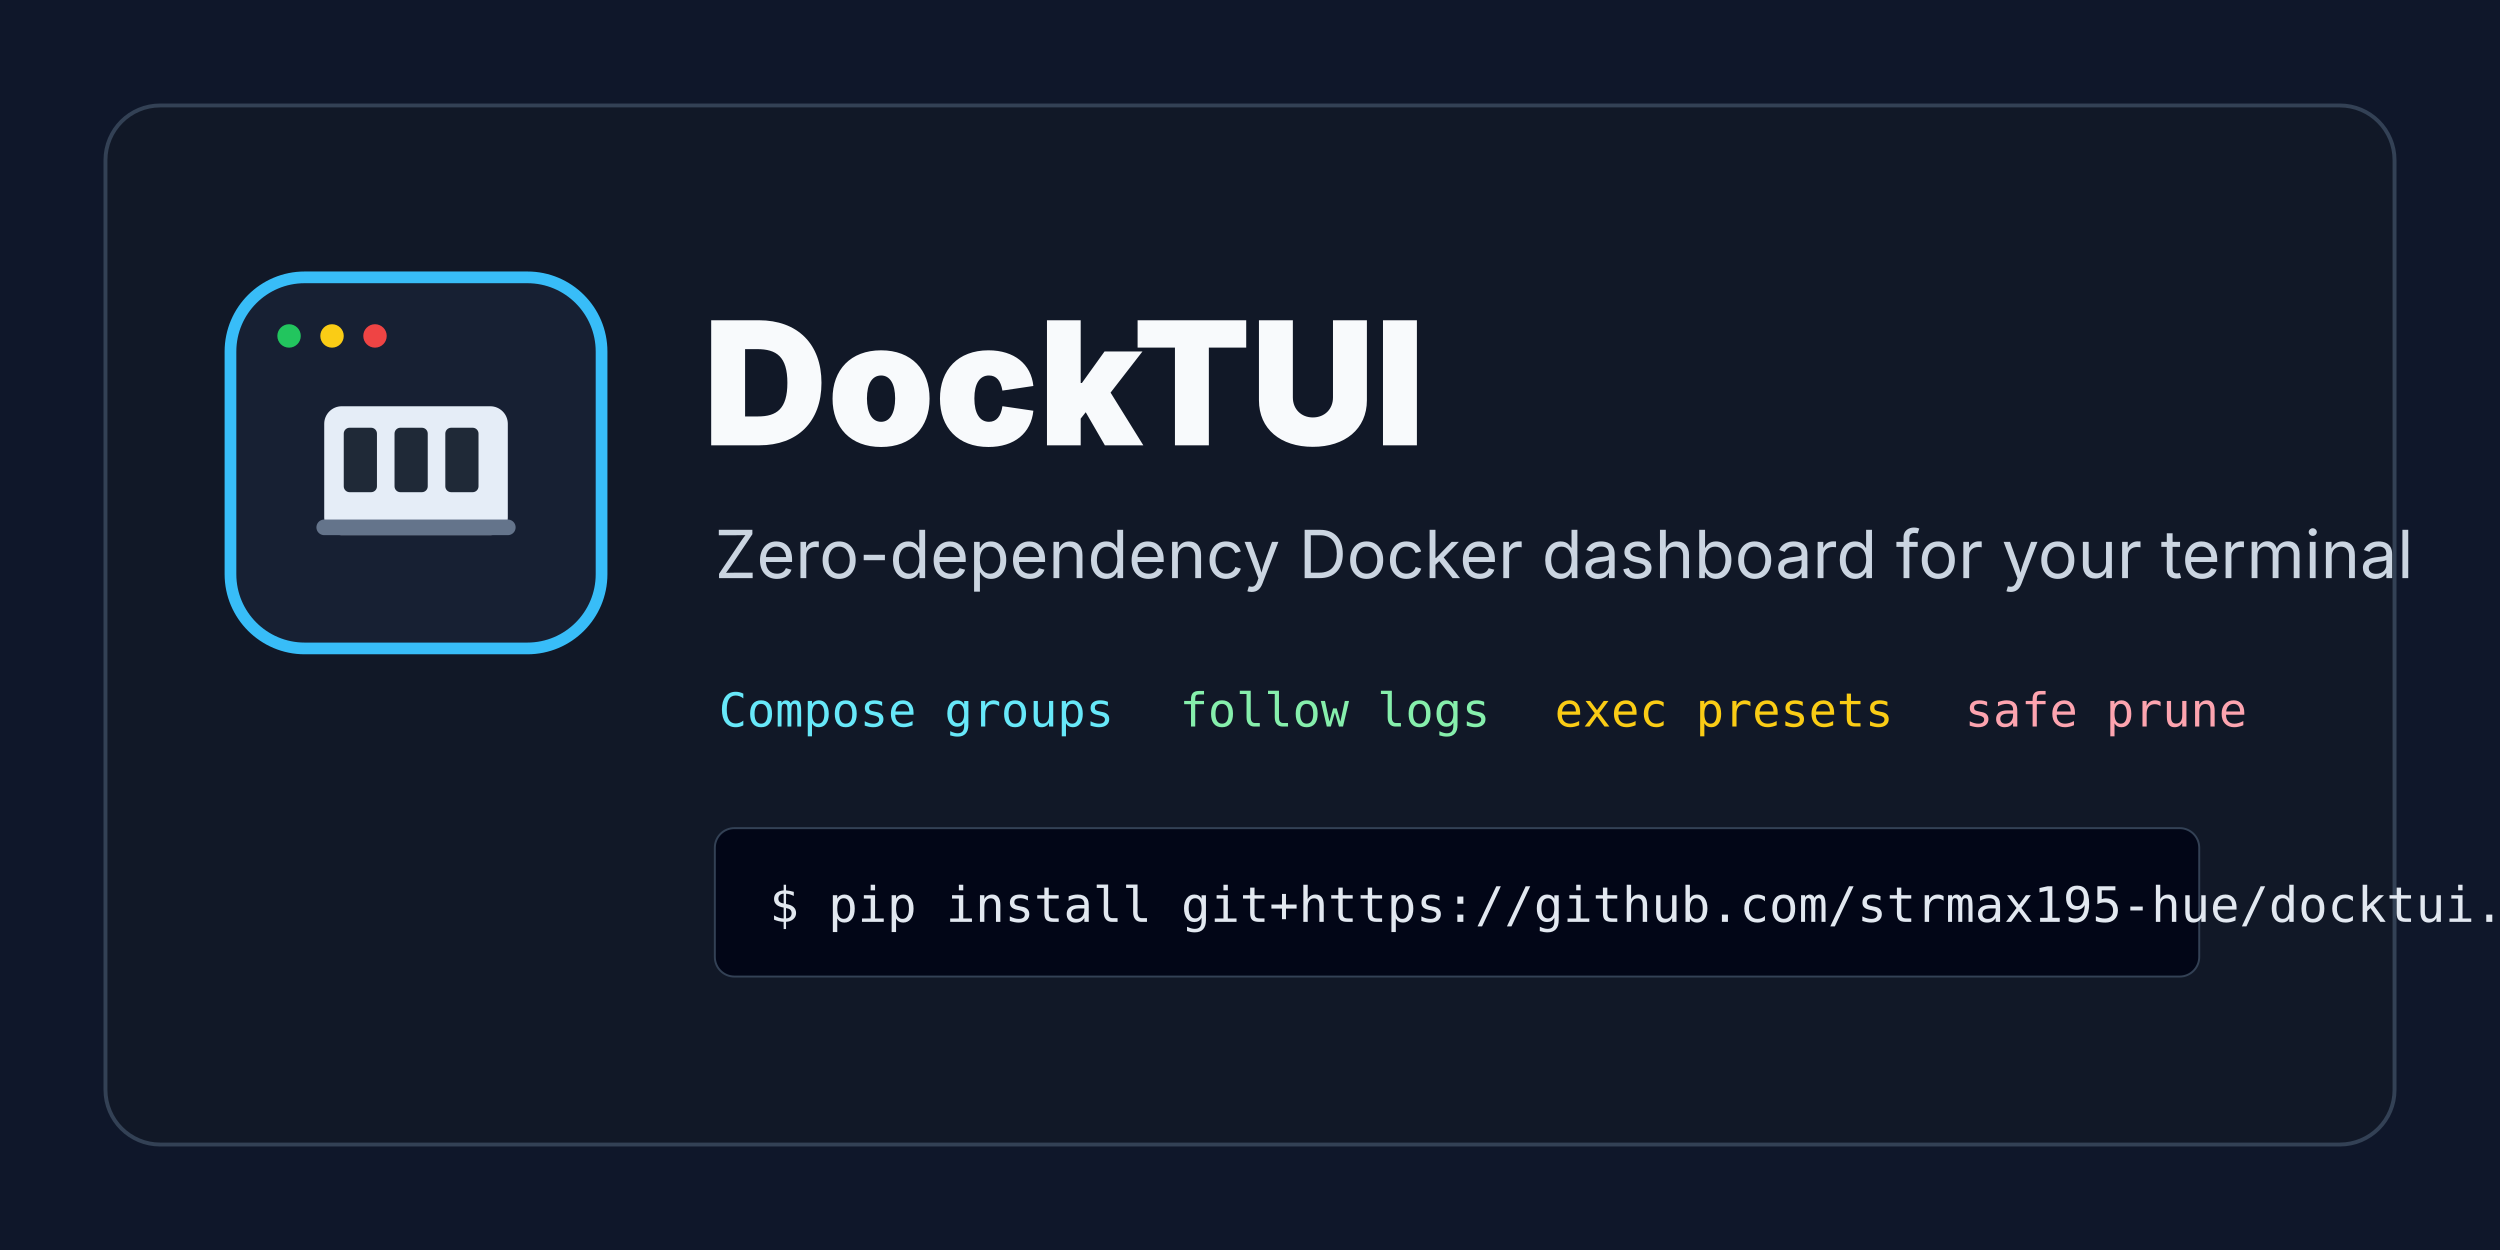
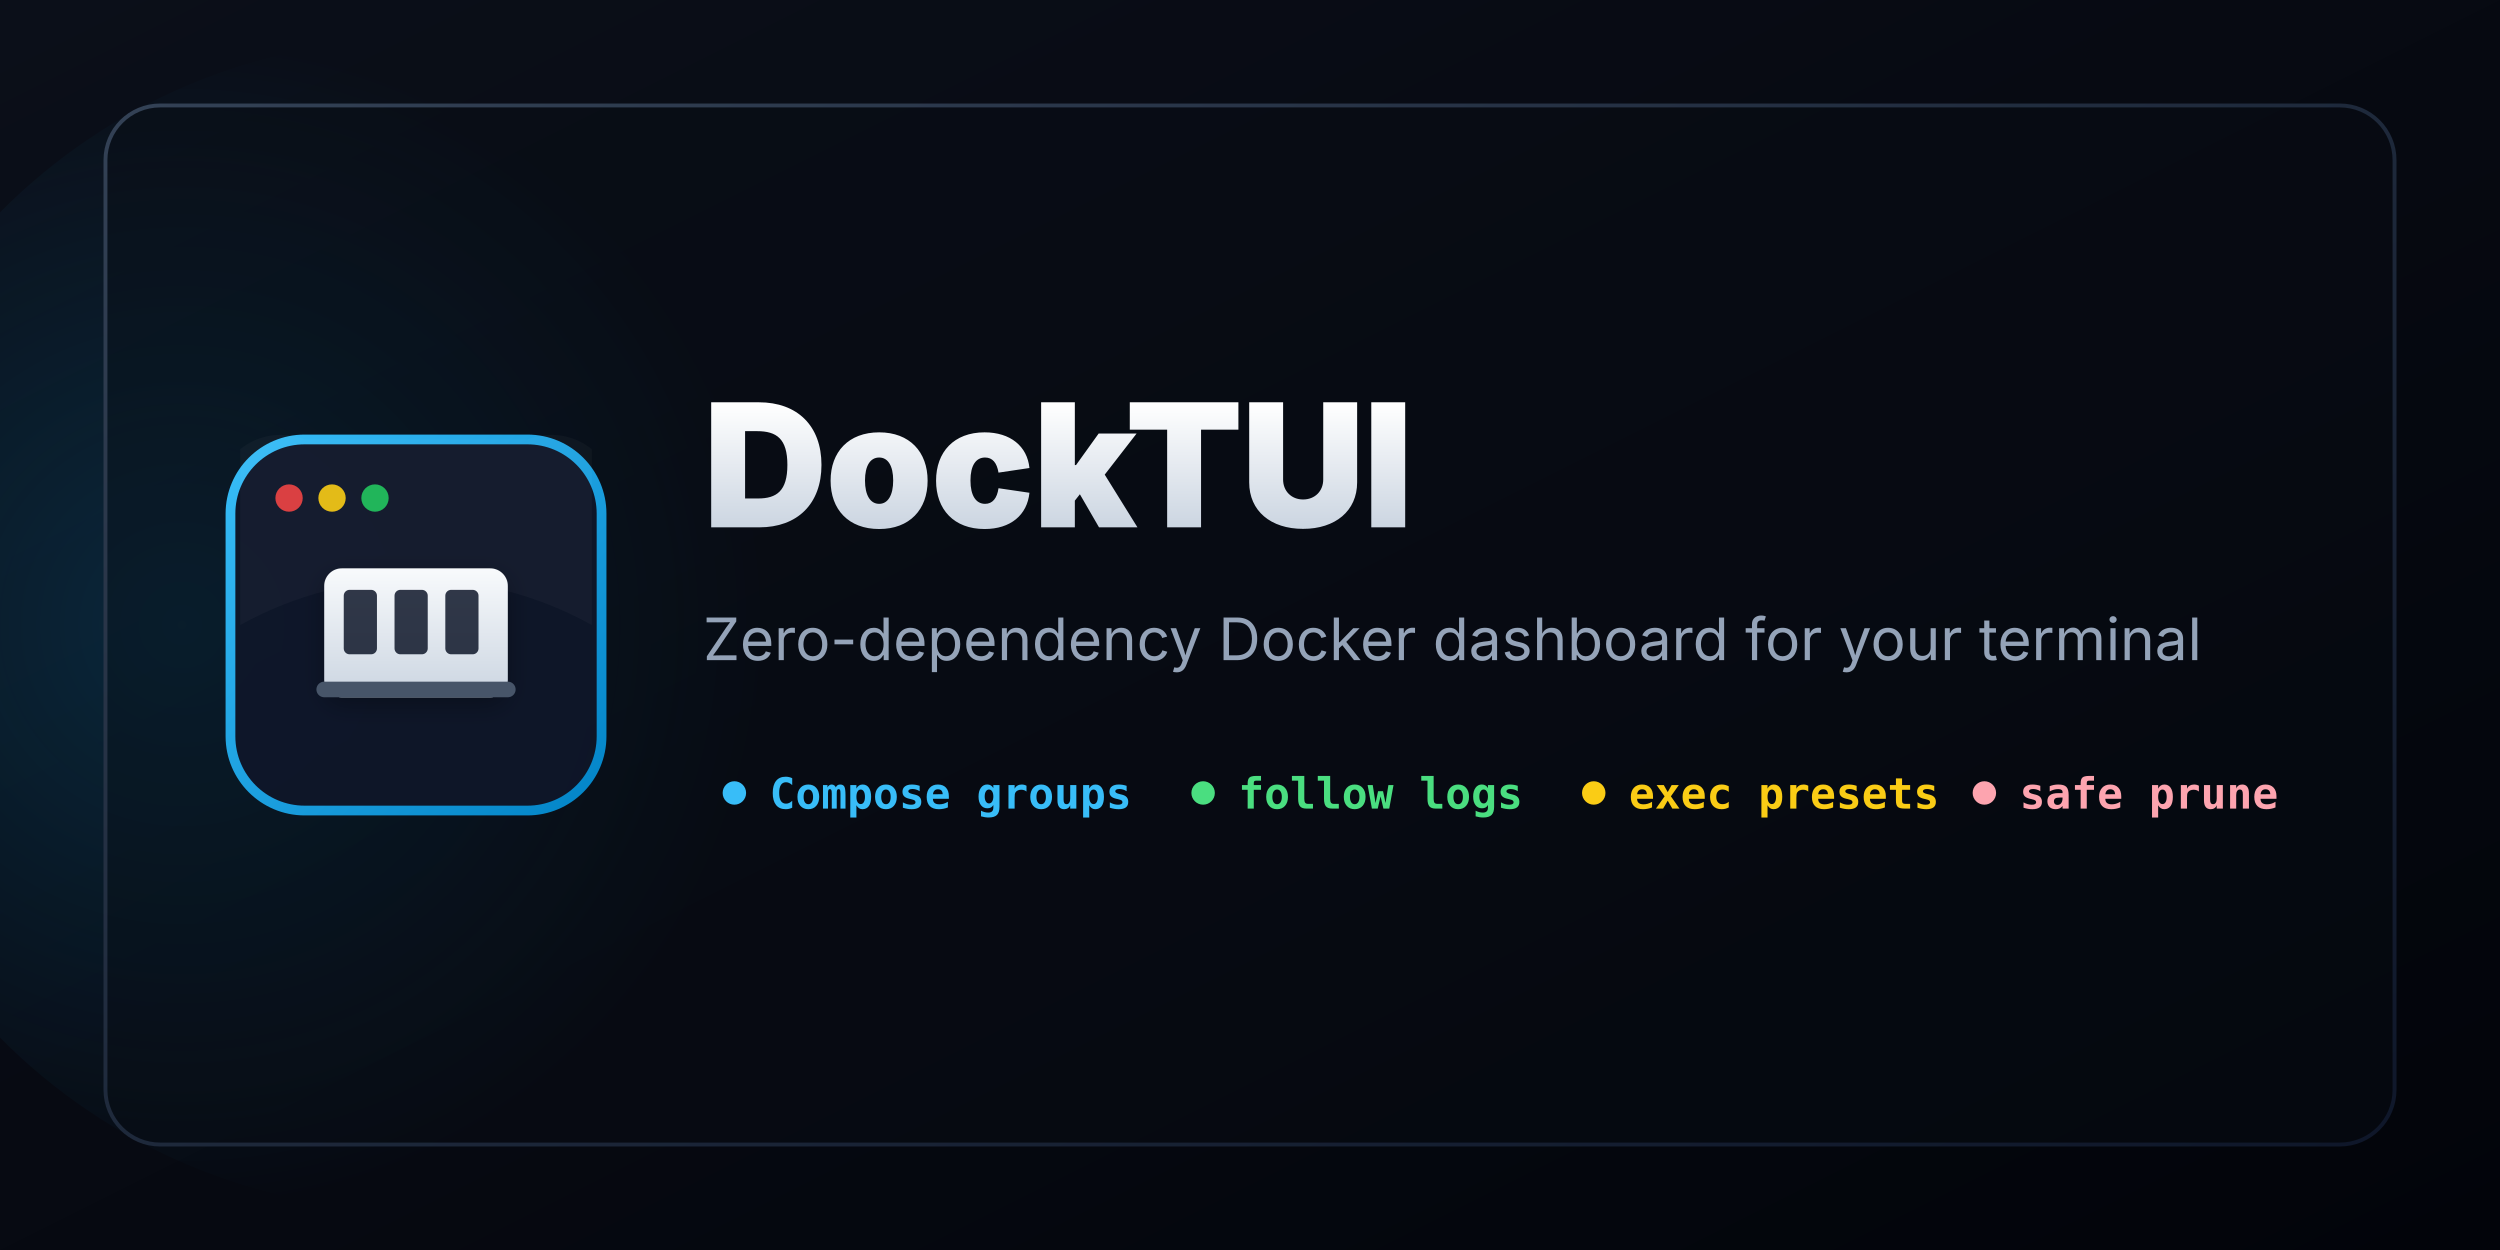
<svg xmlns="http://www.w3.org/2000/svg" width="1280" height="640" viewBox="0 0 1280 640" role="img" aria-labelledby="title desc">
-   <rect width="1280" height="640" fill="#0f172a" />
-   <rect x="54" y="54" width="1172" height="532" rx="28" fill="#111827" stroke="#334155" stroke-width="2" />
-   <g transform="translate(118 142)">
-     <rect x="0" y="0" width="190" height="190" rx="38" fill="#172033" stroke="#38bdf8" stroke-width="6" />
-     <rect x="48" y="66" width="94" height="66" rx="9" fill="#e5edf7" />
-     <rect x="58" y="77" width="17" height="33" rx="3" fill="#1f2937" />
-     <rect x="84" y="77" width="17" height="33" rx="3" fill="#1f2937" />
-     <rect x="110" y="77" width="17" height="33" rx="3" fill="#1f2937" />
-     <path d="M48 128h94" stroke="#64748b" stroke-width="8" stroke-linecap="round" />
-     <circle cx="30" cy="30" r="6" fill="#22c55e" />
-     <circle cx="52" cy="30" r="6" fill="#facc15" />
-     <circle cx="74" cy="30" r="6" fill="#ef4444" />
+   <defs>
+     <linearGradient id="bg-grad" x1="0%" y1="0%" x2="100%" y2="100%">
+       <stop offset="0%" stop-color="#0b0f19" />
+       <stop offset="100%" stop-color="#02040a" />
+     </linearGradient>
+     <linearGradient id="card-border-grad" x1="0%" y1="0%" x2="100%" y2="100%">
+       <stop offset="0%" stop-color="#334155" />
+       <stop offset="50%" stop-color="#1e293b" />
+       <stop offset="100%" stop-color="#0f172a" />
+     </linearGradient>
+     <linearGradient id="title-grad" x1="0%" y1="0%" x2="0%" y2="100%">
+       <stop offset="0%" stop-color="#ffffff" />
+       <stop offset="100%" stop-color="#cbd5e1" />
+     </linearGradient>
+     <radialGradient id="logo-glow" cx="30%" cy="50%" r="50%">
+       <stop offset="0%" stop-color="#0ea5e9" stop-opacity="0.18" />
+       <stop offset="100%" stop-color="#0ea5e9" stop-opacity="0" />
+     </radialGradient>
+     <linearGradient id="icon-border" x1="0%" y1="0%" x2="100%" y2="100%">
+       <stop offset="0%" stop-color="#38bdf8" />
+       <stop offset="100%" stop-color="#0284c7" />
+     </linearGradient>
+     <linearGradient id="container-grad" x1="0%" y1="0%" x2="0%" y2="100%">
+       <stop offset="0%" stop-color="#f8fafc" />
+       <stop offset="100%" stop-color="#cbd5e1" />
+     </linearGradient>
+   </defs>
+   <rect width="1280" height="640" fill="url(#bg-grad)" />
+   <circle cx="213" cy="320" r="300" fill="url(#logo-glow)" />
+   <rect x="54" y="54" width="1172" height="532" rx="28" fill="#090d16" fill-opacity="0.4" stroke="url(#card-border-grad)" stroke-width="2" />
+   <g transform="translate(118 225)">
+     <rect x="0" y="0" width="190" height="190" rx="38" fill="#0f172a" fill-opacity="0.9" stroke="url(#icon-border)" stroke-width="5" />
+     <path d="M 5,95 A 185,185 0 0,1 185,95 L 185,5 A 33,33 0 0,0 152,0 L 38,0 A 33,33 0 0,0 5,5 Z" fill="#ffffff" fill-opacity="0.03" />
+     <rect x="48" y="66" width="94" height="66" rx="9" fill="url(#container-grad)" filter="drop-shadow(0 4px 6px rgba(0,0,0,0.3))" />
+     <rect x="58" y="77" width="17" height="33" rx="3" fill="#0f172a" fill-opacity="0.85" />
+     <rect x="84" y="77" width="17" height="33" rx="3" fill="#0f172a" fill-opacity="0.85" />
+     <rect x="110" y="77" width="17" height="33" rx="3" fill="#0f172a" fill-opacity="0.85" />
+     <path d="M48 128h94" stroke="#475569" stroke-width="8" stroke-linecap="round" />
+     <circle cx="30" cy="30" r="7" fill="#ef4444" opacity="0.9" />
+     <circle cx="52" cy="30" r="7" fill="#facc15" opacity="0.9" />
+     <circle cx="74" cy="30" r="7" fill="#22c55e" opacity="0.9" />
  </g>
-   <text x="360" y="228" font-family="Inter, Segoe UI, Arial, sans-serif" font-size="88" font-weight="850" fill="#f8fafc">DockTUI</text>
-   <text x="366" y="296" font-family="Inter, Segoe UI, Arial, sans-serif" font-size="34" fill="#cbd5e1">Zero-dependency Docker dashboard for your terminal</text>
-   <g font-family="Consolas, Menlo, monospace" font-size="24">
-     <text x="368" y="372" fill="#67e8f9">Compose groups</text>
-     <text x="604" y="372" fill="#86efac">follow logs</text>
-     <text x="796" y="372" fill="#facc15">exec presets</text>
-     <text x="1006" y="372" fill="#fda4af">safe prune</text>
+   <text x="360" y="270" font-family="Inter, Segoe UI, Arial, sans-serif" font-size="88" font-weight="850" fill="url(#title-grad)" letter-spacing="-1px">DockTUI</text>
+   <text x="360" y="338" font-family="Inter, Segoe UI, Arial, sans-serif" font-size="30" fill="#94a3b8" font-weight="400">Zero-dependency Docker dashboard for your terminal</text>
+   <g font-family="Consolas, Menlo, monospace" font-size="22" font-weight="bold">
+     <circle cx="376" cy="406" r="6" fill="#38bdf8" />
+     <text x="394" y="414" fill="#38bdf8">Compose groups</text>
+     <circle cx="616" cy="406" r="6" fill="#4ade80" />
+     <text x="634" y="414" fill="#4ade80">follow logs</text>
+     <circle cx="816" cy="406" r="6" fill="#facc15" />
+     <text x="834" y="414" fill="#facc15">exec presets</text>
+     <circle cx="1016" cy="406" r="6" fill="#fda4af" />
+     <text x="1034" y="414" fill="#fda4af">safe prune</text>
  </g>
-   <rect x="366" y="424" width="760" height="76" rx="10" fill="#020617" stroke="#334155" />
-   <text x="394" y="472" font-family="Consolas, Menlo, monospace" font-size="25" fill="#e2e8f0">$ pip install git+https://github.com/strmax195-hue/docktui.git</text>
</svg>
